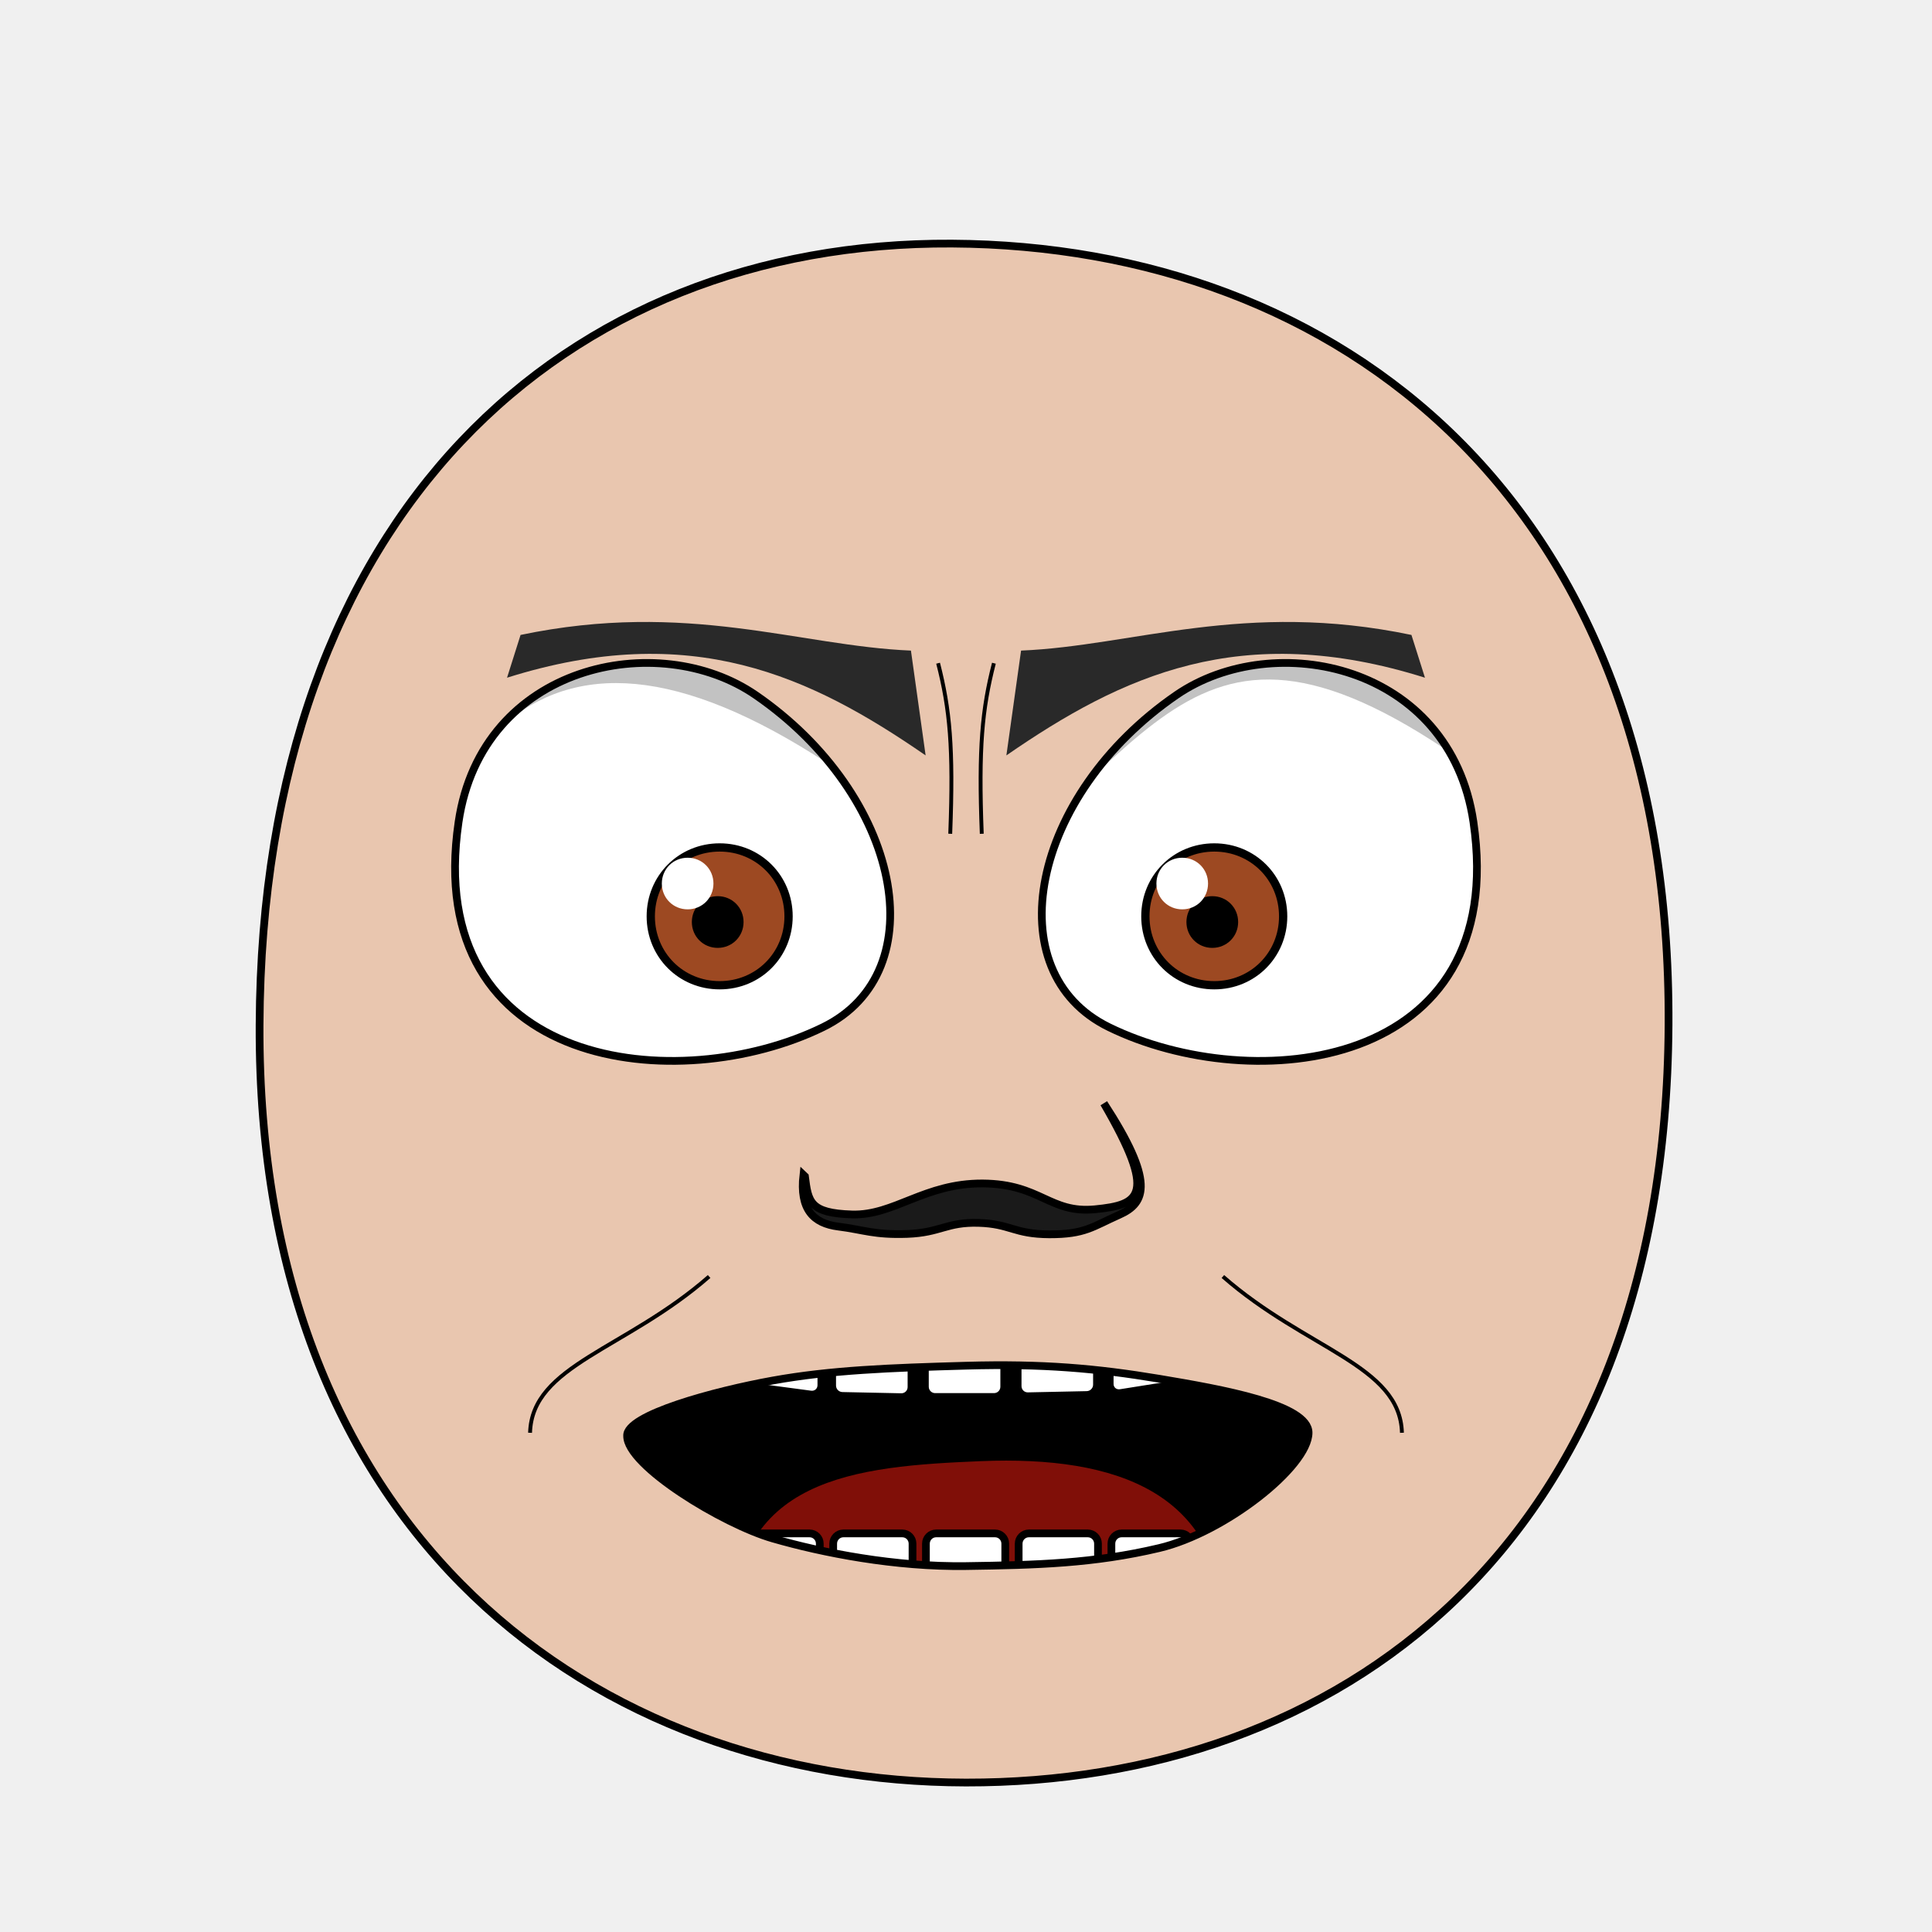
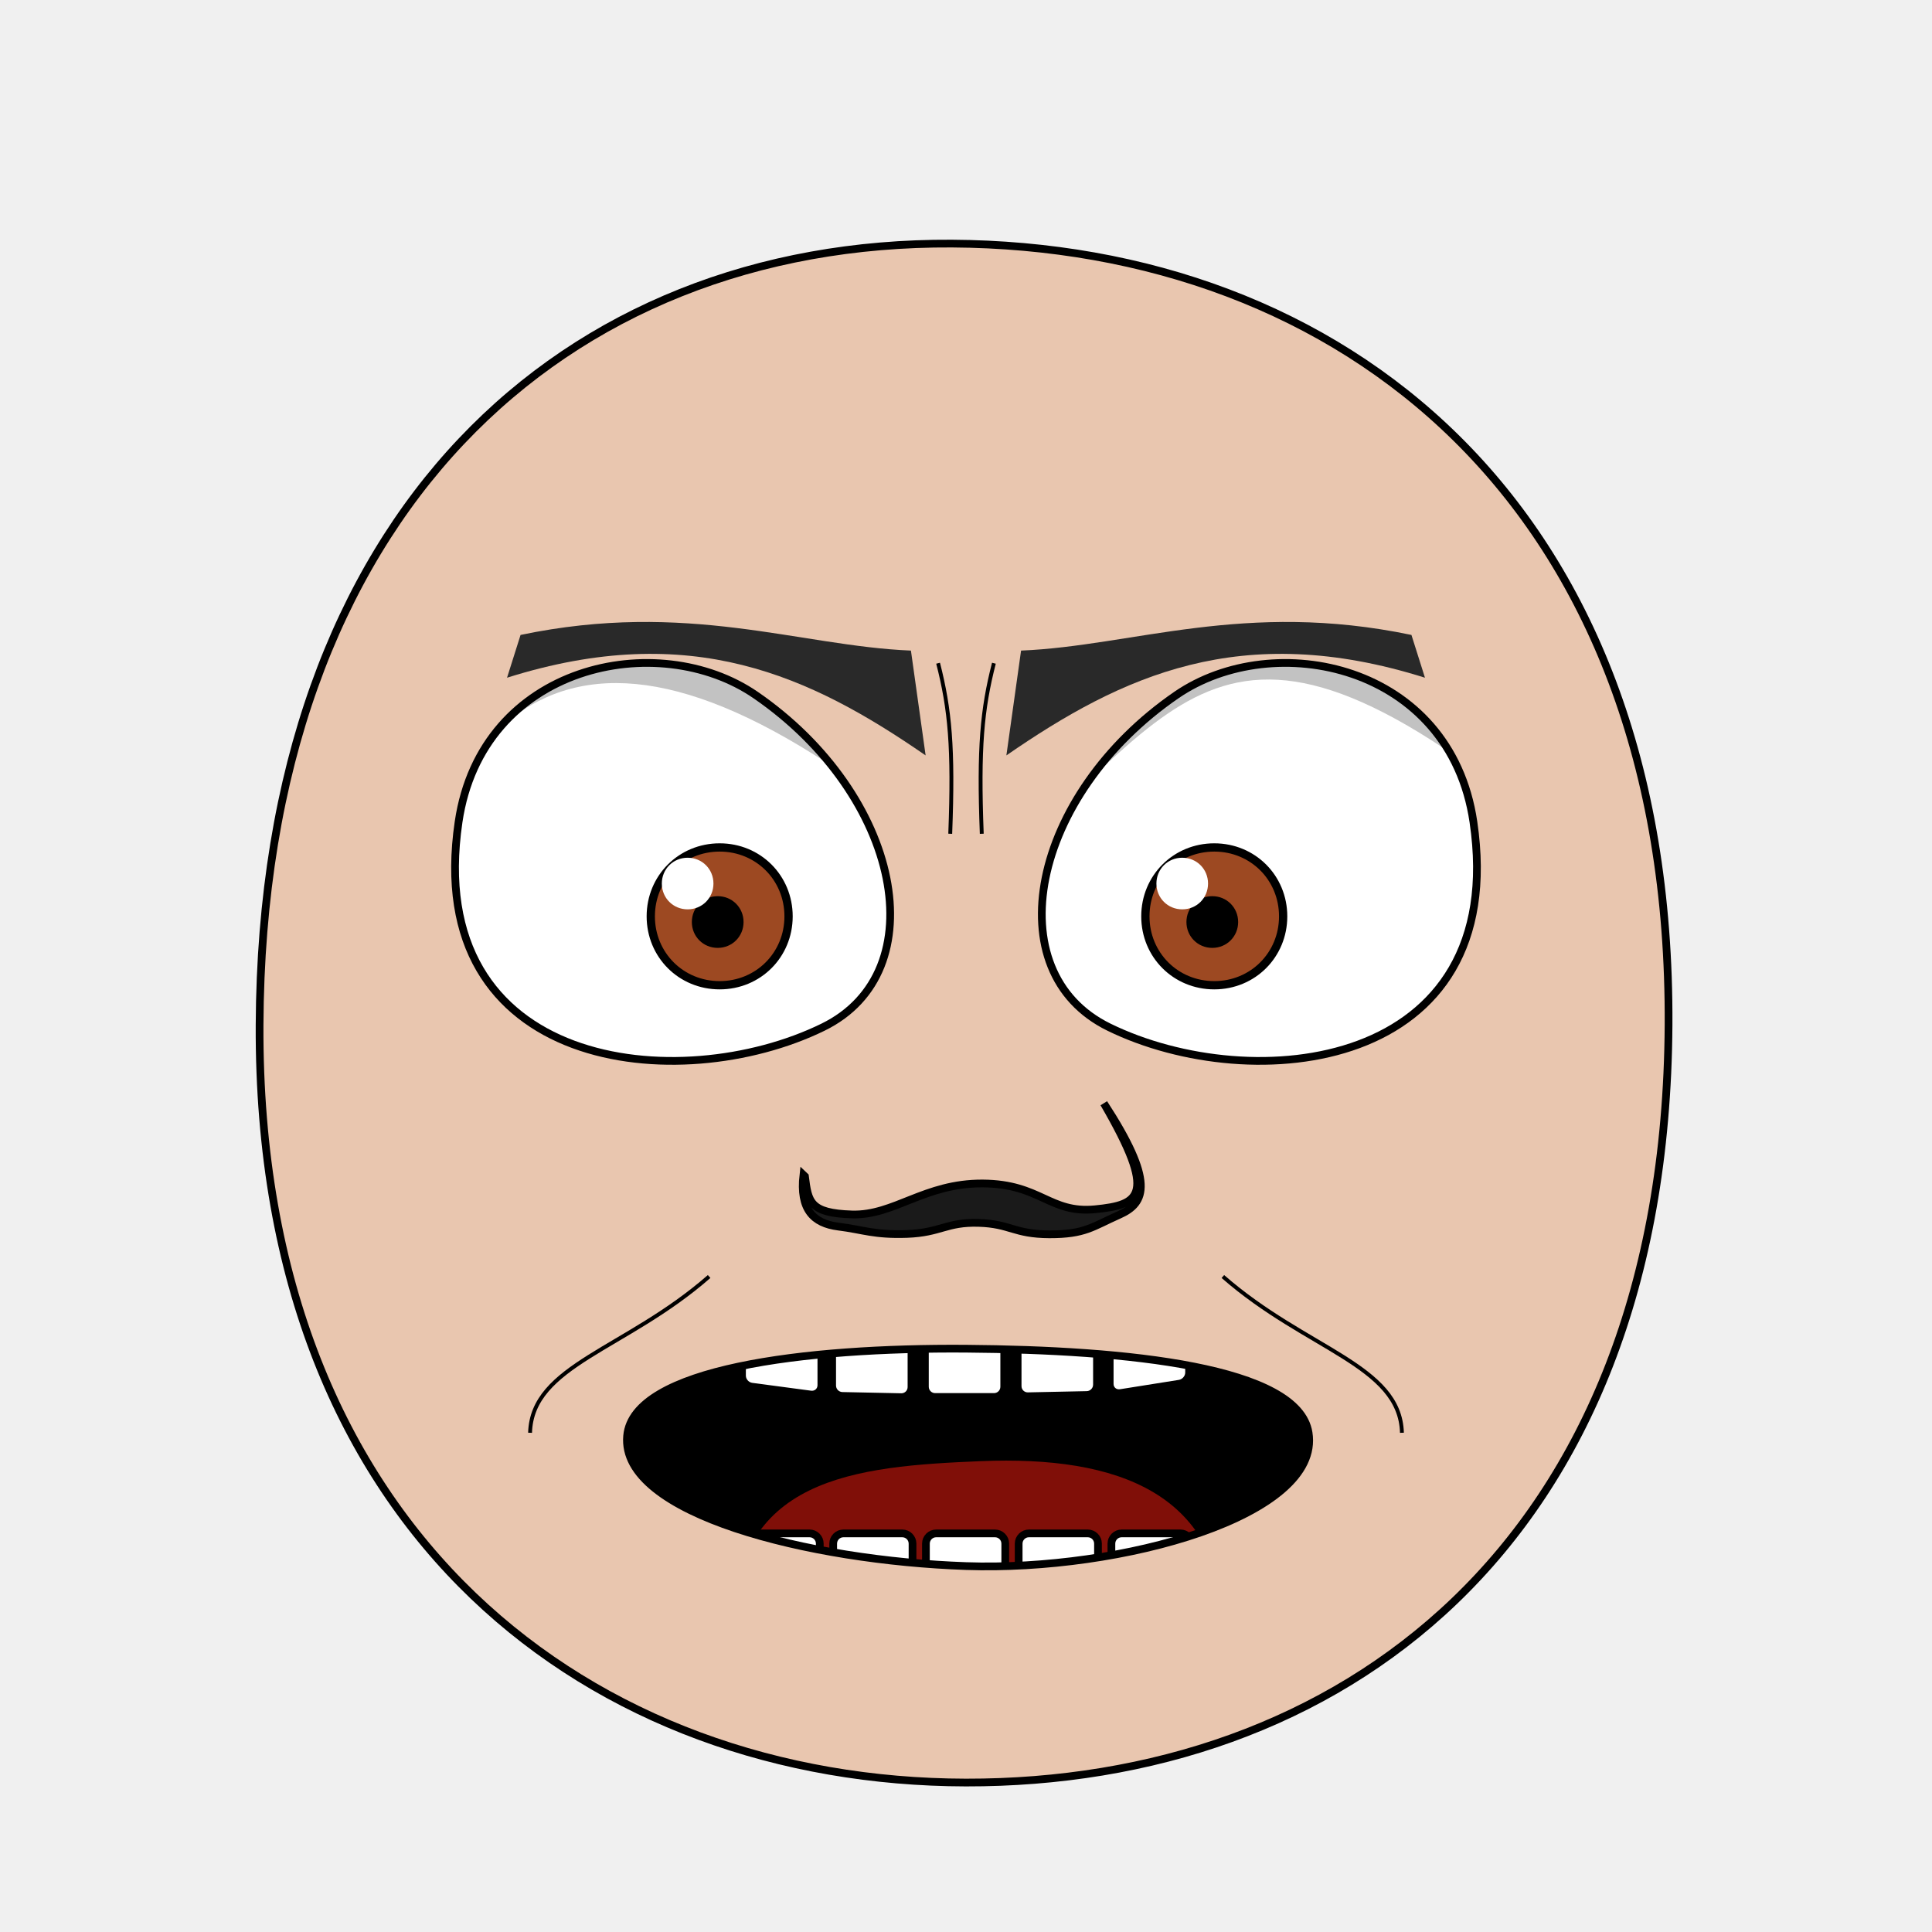
<svg xmlns="http://www.w3.org/2000/svg" xmlns:xlink="http://www.w3.org/1999/xlink" version="1.1" width="100%" height="100%" id="emoticon-front-view" viewBox="0 0 250 250">
  <defs id="defs">
    <clipPath id="clipPath-left-eye">
      <use transform="matrix(1,0,0,1,0,0)" id="use-left-eye-outline-1" y="0" height="1" xlink:href="#left-eye-outline" width="1" x="0" />
    </clipPath>
    <clipPath id="clipPath-right-eye">
      <use transform="matrix(-1,0,0,1,250,0)" morph="fixed" x="0" width="250" xlink:href="#left-eye-outline" height="250" y="0" id="use-left-eye-outline-2" />
    </clipPath>
    <clipPath clipPathUnits="userSpaceOnUse" id="clipPath-mouth">
      <use transform="matrix(1,0,0,1,0,0)" width="250" id="use-mouth-outline" xlink:href="#mouth-outline" x="0" y="0" height="250" />
    </clipPath>
  </defs>
  <g id="head">
    <path d="M 124.98,230.66 C 172.77,230.75 215.51,200.57 215.91,132.64 216.29,64.72 173.26,31.81 123.18,31.52 73.1,31.24 33.88,66.28 33.59,132.65 33.3,199.01 77.19,230.57 124.98,230.66 Z" style="fill:#e9c6af;stroke:#000000;stroke-width:1;stroke-opacity:1" id="head-outline" />
  </g>
  <g id="left-eye">
    <path d="M 97.78,89.94 C 116.63,102.91 121.16,125.76 106.49,132.92 87.94,141.99 54.59,138.62 59.34,106.36 62.35,85.92 85.16,81.26 97.78,89.94 Z" style="fill:#ffffff;stroke:#000000;stroke-width:1;stroke-miterlimit:4;stroke-opacity:1;stroke-dasharray:none" id="left-eye-outline" />
    <g id="left-eyeball" clip-path="url(#clipPath-left-eye)">
      <g id="left-lens">
        <path d="M 1,0.5 C 1,0.78 0.78,1 0.5,1 0.22,1 0,0.78 0,0.5 0,0.22 0.22,0 0.5,0 0.78,0 1,0.22 1,0.5 z" transform="matrix(17.83,0,0,17.83,84.21,109.66)" style="fill:#9d4922;fill-opacity:1;stroke:#000000;stroke-width:0.06;stroke-miterlimit:4;stroke-opacity:1;stroke-dasharray:none" morph="relative" id="iris" />
        <path d="M 1,0.5 C 1,0.78 0.78,1 0.5,1 0.22,1 0,0.78 0,0.5 0,0.22 0.22,0 0.5,0 0.78,0 1,0.22 1,0.5 z" transform="matrix(5.72,0,0,5.72,90.01,116.45)" style="fill:#000000;fill-opacity:1;stroke:#000000;stroke-width:0.17;stroke-miterlimit:4;stroke-opacity:1;stroke-dasharray:none" morph="relative" id="pupil" />
        <path d="M 1,0.5 C 1,0.78 0.78,1 0.5,1 0.22,1 0,0.78 0,0.5 0,0.22 0.22,0 0.5,0 0.78,0 1,0.22 1,0.5 z" transform="matrix(6.68,0,0,6.68,85.64,110.99)" style="fill:#ffffff;fill-opacity:1;stroke:none" morph="transform-only" id="glare" />
      </g>
      <path d="M 50,75 125,75 125,112.54 C 79.06,72.72 59.58,86.07 50,124.06 Z" style="opacity:0.24;fill:#000000;stroke:#000000;stroke-width:0px;stroke-linecap:butt;stroke-linejoin:miter;stroke-opacity:1" id="left-lid-shadow" />
    </g>
  </g>
  <g id="right-eye">
    <use transform="matrix(-1,0,0,1,250,0)" morph="fixed" x="0" width="250" xlink:href="#left-eye-outline" height="250" y="0" id="right-eye-outline" />
    <g id="right-eyeball" clip-path="url(#clipPath-right-eye)">
      <use transform="matrix(1,0,0,1,64,0)" morph="fixed" x="0" width="1" xlink:href="#left-lens" height="1" y="0" id="right-lens" />
      <path d="M 125,114.91 125,75 200,75 200,106.73 C 156.1,70.55 152.65,94.09 125,114.91 Z" style="opacity:0.24;fill:#000000;stroke:#000000;stroke-width:0px;stroke-linecap:butt;stroke-linejoin:miter;stroke-miterlimit:4;stroke-opacity:1;stroke-dasharray:none" id="right-lid-shadow" />
    </g>
  </g>
  <path d="M 119.775,97.75 C 104.885,87.468 89.439,80.191 65.61,87.696 l 1.75,-5.535 c 21.579,-4.51 36.052,1.429 50.515,2.025 z" style="fill:#292929;fill-opacity:1;fill-rule:nonzero;stroke-width:1;stroke-miterlimit:121.8;stroke-opacity:0;stroke-dasharray:none" id="left-eye-brow" />
  <g id="nose">
    <path d="M 104.16,152.22 C 104.58,155.51 104.77,156.98 110.24,157.15 115.71,157.32 119.6,153.1 127.15,153.14 134.68,153.19 135.8,157.05 141.7,156.48 147.61,155.9 149.75,154.68 142.84,142.77 149.43,152.87 148.32,155.65 144.84,157.19 141.37,158.73 140.4,159.73 135.79,159.72 131.19,159.7 130.76,158.36 126.62,158.24 122.46,158.12 121.72,159.51 117.4,159.67 113.08,159.82 111.76,159.13 108.49,158.72 105.23,158.31 103.45,156.48 103.96,152.03 Z" style="fill:#1a1a1a;stroke:#000000;stroke-width:1;stroke-miterlimit:4;stroke-dasharray:none" id="nose-outline" />
  </g>
  <use transform="matrix(-1,0,0,1,250,0)" id="right-eye-brow" y="0" height="250" xlink:href="#left-eye-brow" width="250" x="0" />
  <g id="mouth">
    <g clip-path="url(#clipPath-mouth)" id="mouth-interior">
      <rect style="fill:#000000;fill-opacity:1;stroke:none" y="159.934" height="66.556" id="mouth-background" width="119.944" x="68.16" />
      <path d="M 94.84,211.42 C 94.51,191.12 110.73,189.74 126.96,189.07 144.51,188.36 158.42,193.11 158.42,211.42 137.23,211.42 116.04,211.42 94.84,211.42 Z" style="fill:#800f08;fill-opacity:1;stroke:none" id="tongue" />
      <g transform="matrix(1,0,0,1,0.5,-6.68)" id="upper-teeth" morph="fix-children">
        <rect style="fill:#ffffff;fill-opacity:1;stroke:#000000;stroke-width:1.004;stroke-opacity:1" id="tooth-02" height="15.123" y="158.085" rx="1.336" transform="matrix(0.991225,0.1321854,0,1,0,0)" ry="1.325" x="96.362" width="10.356" />
        <rect style="fill:#ffffff;fill-opacity:1;stroke:#000000;stroke-width:1;stroke-opacity:1" ry="1.325" x="107.205" width="10.267" id="tooth-03" transform="matrix(0.999781,0.02092668,0,1,0,0)" height="15.123" y="169.917" rx="1.325" />
        <rect style="fill:#ffffff;fill-opacity:1;stroke:#000000;stroke-opacity:1" id="tooth-04" height="15.123" y="172.327" rx="1.325" ry="1.325" x="119.182" width="10.265" />
        <rect style="fill:#ffffff;fill-opacity:1;stroke:#000000;stroke-width:1;stroke-opacity:1" ry="1.325" x="131.211" width="10.267" id="tooth-05" transform="matrix(0.999781,-0.02092669,0,1,0,0)" height="15.123" y="175.003" rx="1.325" />
        <rect style="fill:#ffffff;fill-opacity:1;stroke:#000000;stroke-width:1.006;stroke-opacity:1" id="tooth-06" height="15.123" y="194.778" rx="1.341" transform="matrix(0.9876076,-0.1569434,0,1,0,0)" ry="1.325" x="144.894" width="10.394" />
      </g>
      <g transform="matrix(1,0,0,1,0.5,26.33)" morph="fix-children" id="lower-teeth">
        <rect rx="1.325" y="172.091" height="15.123" id="tooth-09" width="10.265" x="95.315" ry="1.325" style="fill:#ffffff;fill-opacity:1;stroke:#000000;stroke-opacity:1" />
        <rect width="10.265" x="107.315" ry="1.325" rx="1.325" y="172.091" height="15.123" id="tooth-10" style="fill:#ffffff;fill-opacity:1;stroke:#000000;stroke-opacity:1" />
        <rect rx="1.325" y="172.091" height="15.123" id="tooth-11" width="10.265" x="119.315" ry="1.325" style="fill:#ffffff;fill-opacity:1;stroke:#000000;stroke-opacity:1" />
        <rect width="10.265" x="131.315" ry="1.325" rx="1.325" y="172.091" height="15.123" id="tooth-12" style="fill:#ffffff;fill-opacity:1;stroke:#000000;stroke-opacity:1" />
        <rect rx="1.325" y="172.091" height="15.123" id="tooth-13" width="10.265" x="143.315" ry="1.325" style="fill:#ffffff;fill-opacity:1;stroke:#000000;stroke-opacity:1" />
      </g>
    </g>
-     <path d="M 169.33,185.4 C 169.3,189.81 158.45,198.32 150,200.32 141.55,202.32 134.15,202.52 125,202.65 115.85,202.78 106.46,200.95 100,199.08 93.54,197.22 81.09,189.64 81.15,185.8 80.99,183.09 92.49,179.99 100,178.64 107.51,177.29 115.1,177 125,176.72 134.9,176.44 141.89,177.06 150,178.41 158.11,179.77 169.34,181.75 169.33,185.4 Z" style="fill:none;stroke:#000000;stroke-width:1px;stroke-miterlimit:4;stroke-opacity:1" id="mouth-outline" />
+     <path d="m 169.33,185.4 c 1.695,10.725 -24.207,17.938 -44.33,17.25 -20.123,-0.688 -44.767,-6.693 -43.85,-16.85 0.788,-8.724 23.042,-11.434 43.85,-11.28 20.808,0.153 42.984,2.364 44.33,10.88 z" style="fill:none;stroke:#000000;stroke-width:1px;stroke-miterlimit:4;stroke-opacity:1" id="mouth-outline" />
  </g>
  <g id="wrinkles">
    <path d="M 121.39,85.82 C 122.91,91.76 123.39,96.72 122.96,107.89" style="fill:none;stroke:#000000;stroke-width:0.5;stroke-linecap:butt;stroke-linejoin:miter;stroke-miterlimit:4;stroke-opacity:1;stroke-dasharray:none" id="wrinkle-left-brow" />
    <path d="M 68.59,185.4 C 68.84,176.65 80.98,174.63 91.76,165.18" style="fill:none;stroke:#000000;stroke-width:0.5;stroke-linecap:butt;stroke-linejoin:miter;stroke-miterlimit:4;stroke-opacity:1;stroke-dasharray:none" id="wrinkle-left-cheek" />
    <use transform="matrix(-1,0,0,1,250,0)" width="250" id="wrinkle-right-brow" xlink:href="#wrinkle-left-brow" x="0" y="0" height="250" morph="fixed" />
    <use transform="matrix(-1,0,0,1,250,0)" width="250" id="wrinkle-right-cheek" xlink:href="#wrinkle-left-cheek" x="0" y="0" height="250" morph="fixed" />
  </g>
</svg>
